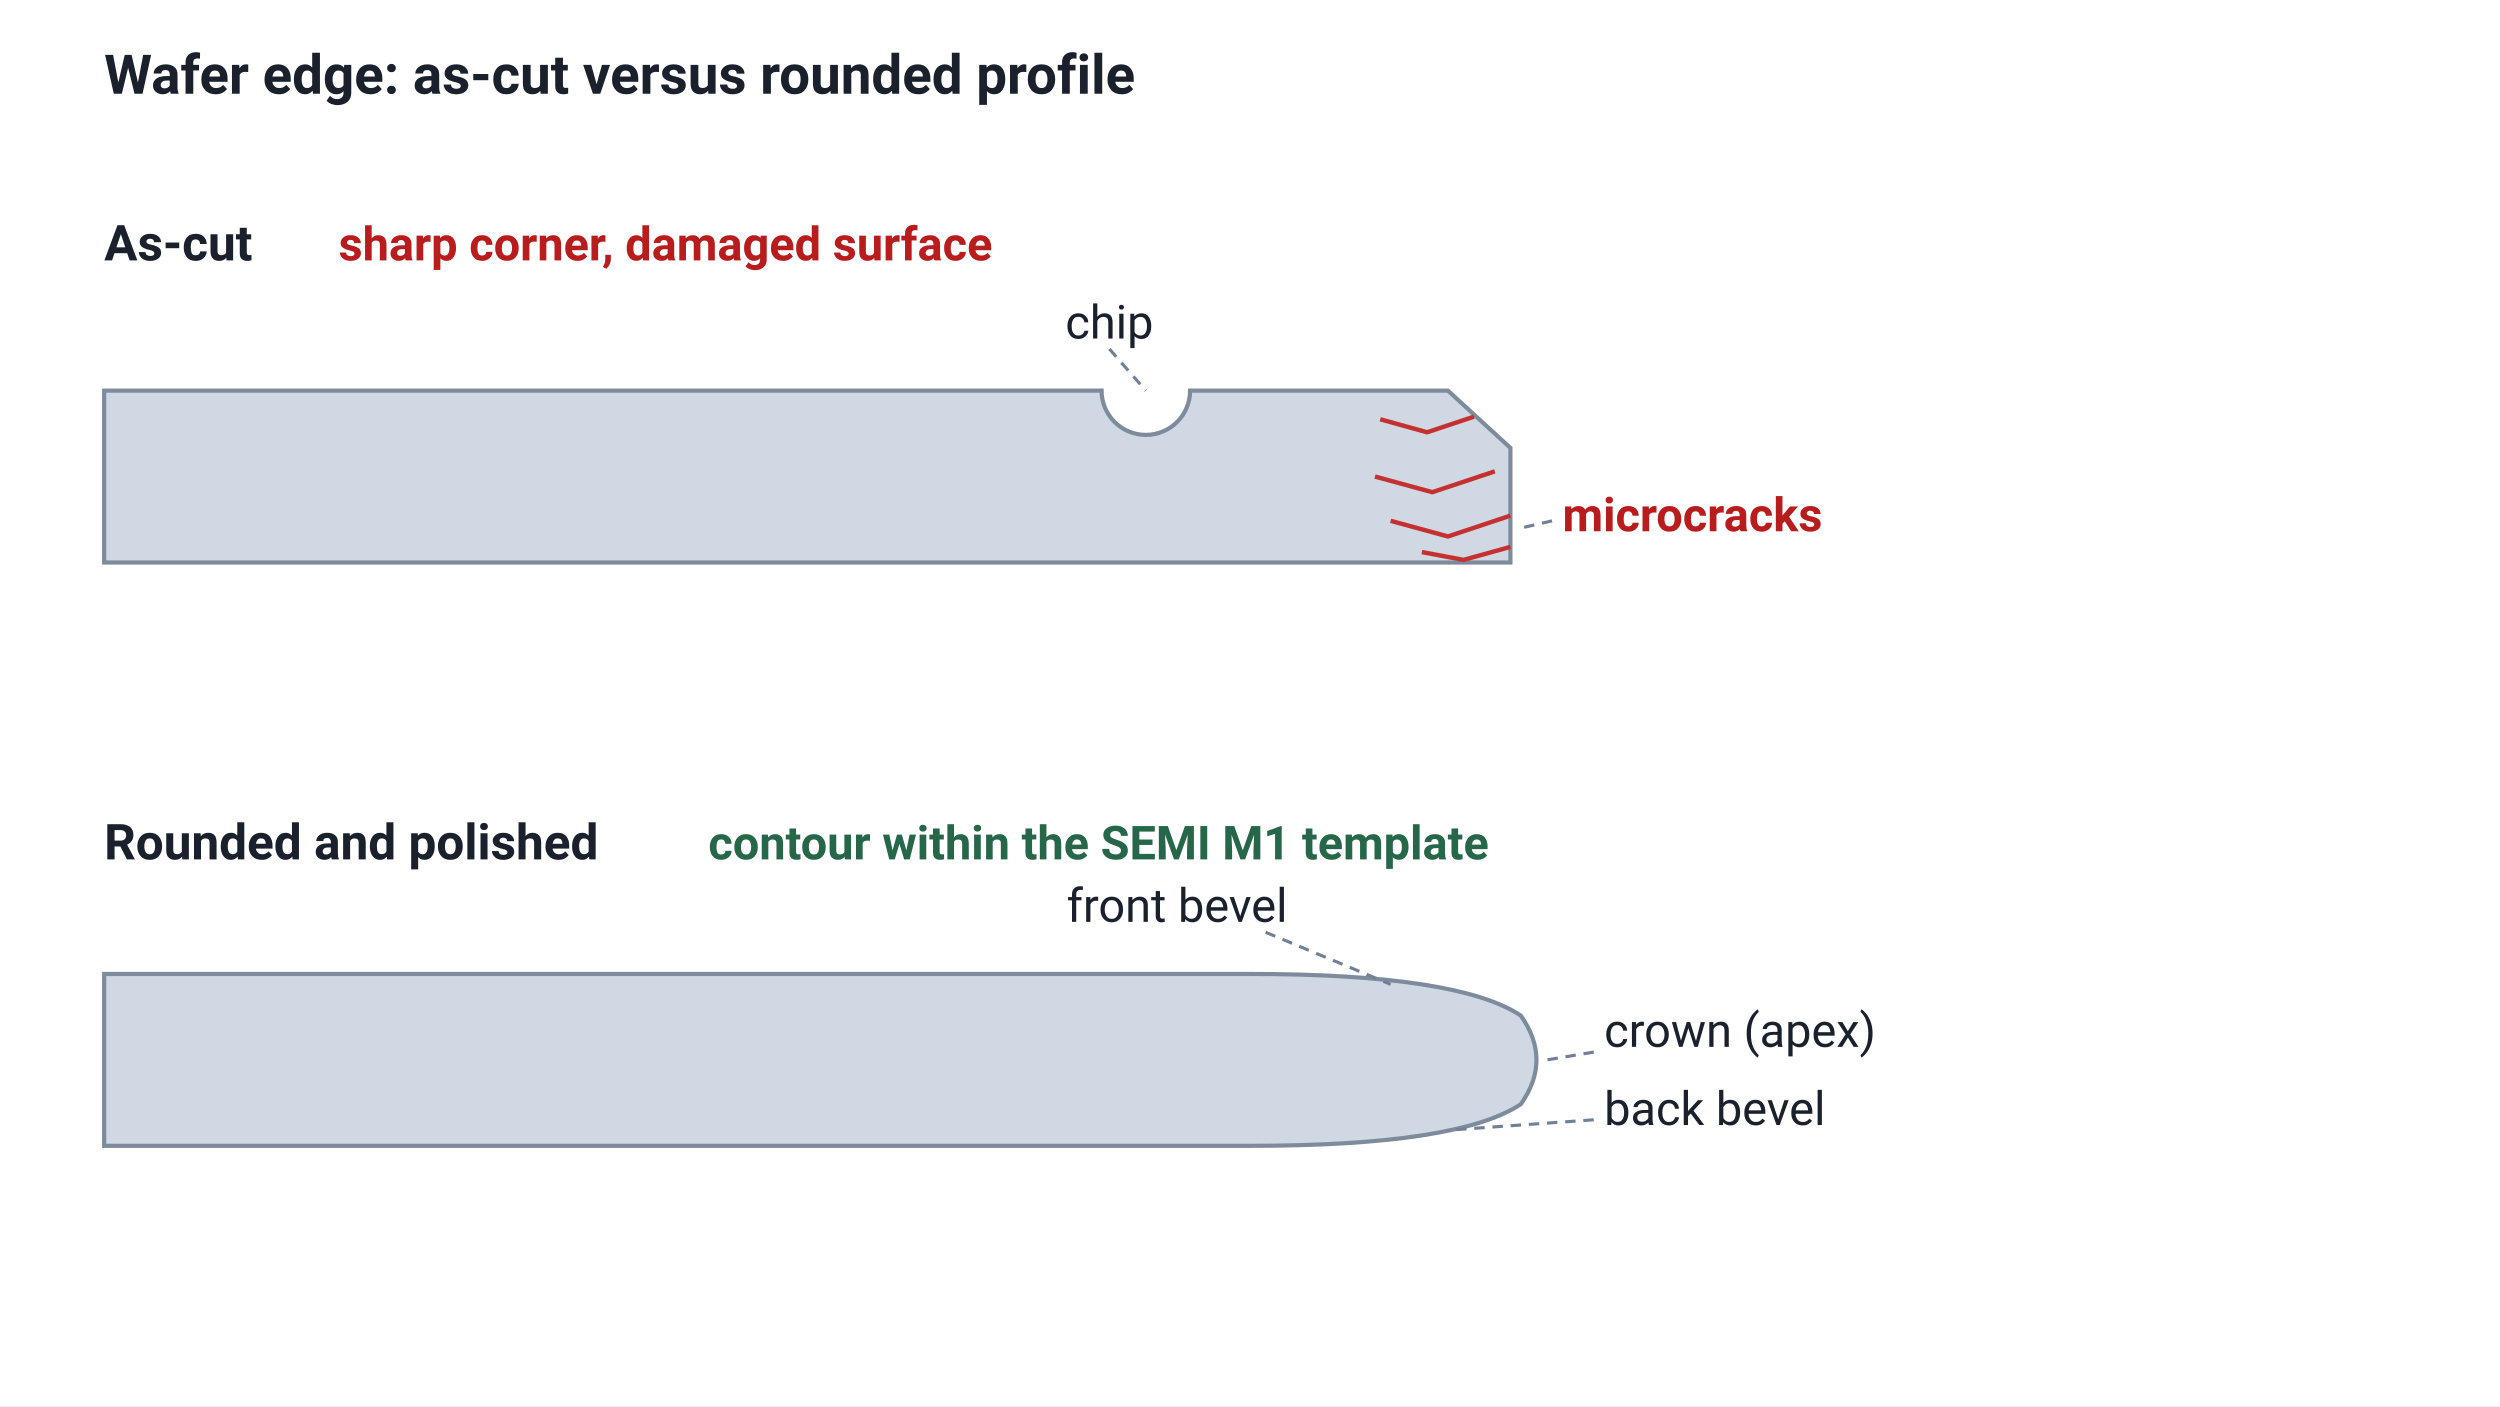
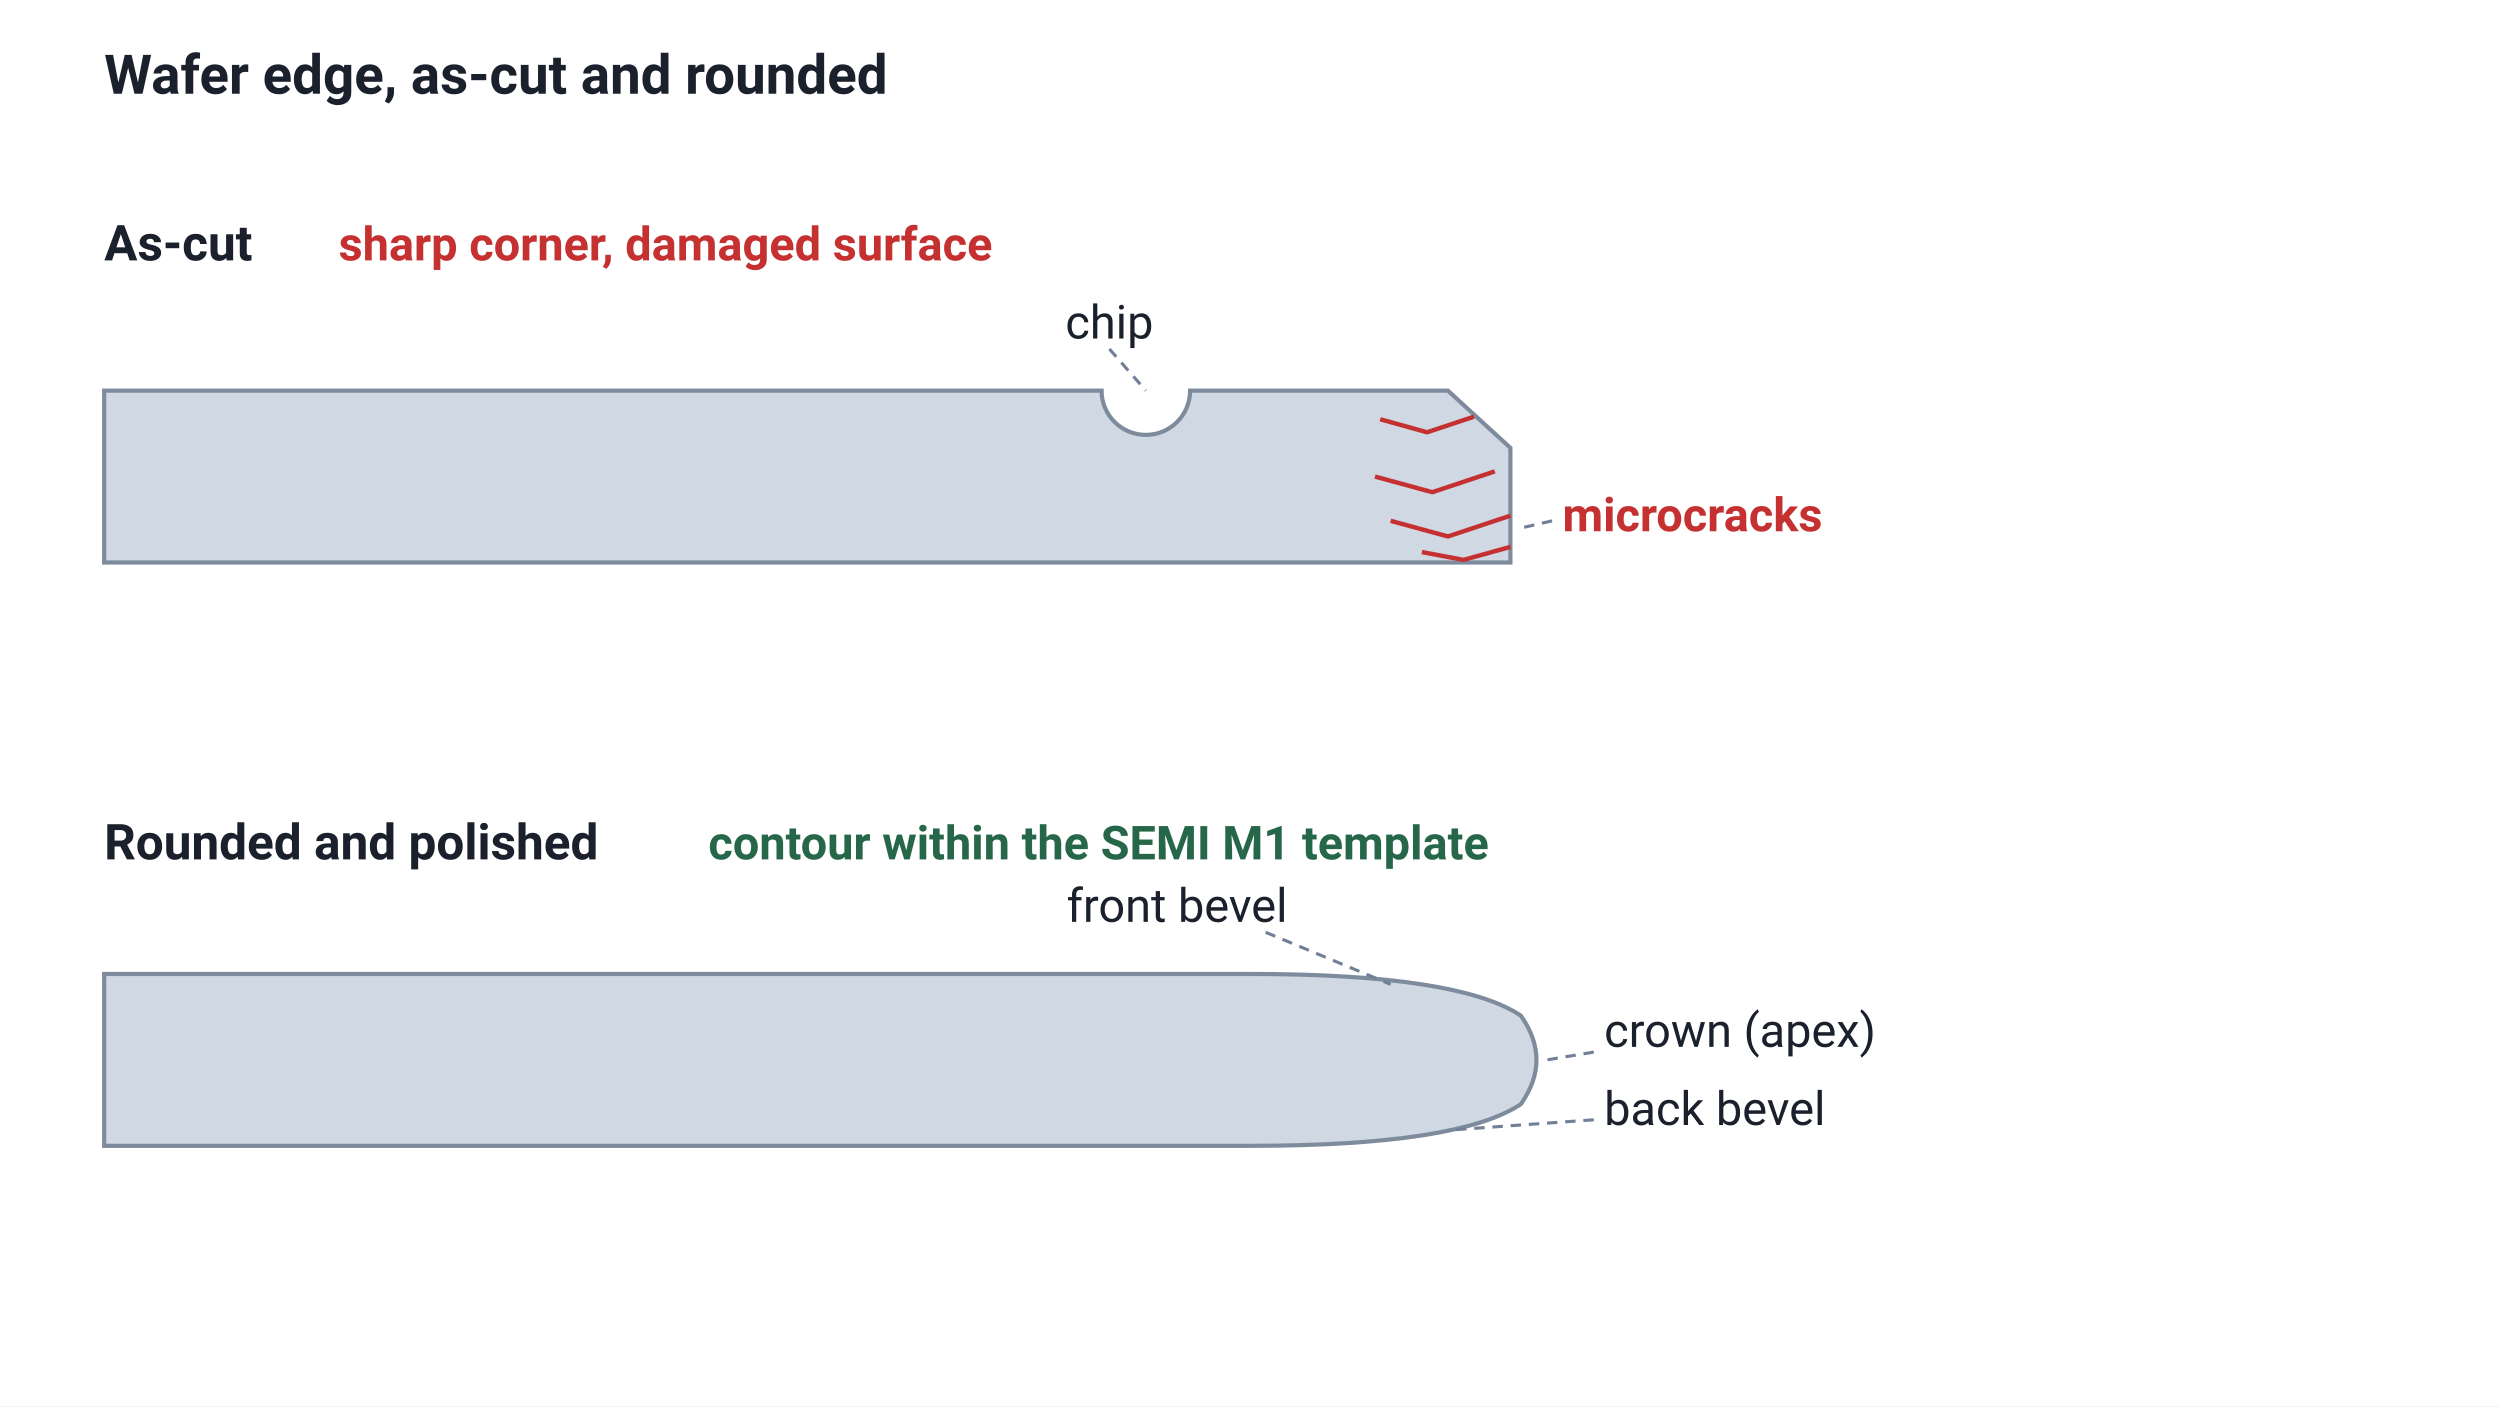
<svg xmlns="http://www.w3.org/2000/svg" width="960" height="540" viewBox="0 0 960 540" role="img">
  <rect width="960" height="540" fill="#ffffff" />
  <style>
    .h { font: 600 21px system-ui, -apple-system, "Segoe UI", Roboto, sans-serif; fill: #1a202c; }
    .t { font: 600 19px system-ui, -apple-system, "Segoe UI", Roboto, sans-serif; fill: #1a202c; }
    .l { font: 18px system-ui, -apple-system, "Segoe UI", Roboto, sans-serif; fill: #1a202c; }
    .s { font: 18px system-ui, -apple-system, "Segoe UI", Roboto, sans-serif; fill: #2d3748; }
    .sm { font: 16.5px system-ui, -apple-system, "Segoe UI", Roboto, sans-serif; fill: #3d4756; }
    .si { fill: #cfd8e3; stroke: #7d8b9c; stroke-width: 1.6; }
    .crack { fill: none; stroke: #c53030; stroke-width: 1.7; stroke-linejoin: round; }
    .lead { fill: none; stroke: #718096; stroke-width: 1.2; stroke-dasharray: 4 3; }
-     .bad { font: 600 18px system-ui, -apple-system, "Segoe UI", Roboto, sans-serif; fill: #b91c1c; }
+     .bad { font: 600 18px system-ui, -apple-system, "Segoe UI", Roboto, sans-serif; fill: #c53030; }
    .good { font: 600 18px system-ui, -apple-system, "Segoe UI", Roboto, sans-serif; fill: #276749; }
  </style>
-   <text class="h" x="40" y="36">Wafer edge: as-cut versus rounded profile</text>
+   <text class="h" x="40" y="36">Wafer edge, as-cut and rounded</text>
  <text class="t" x="40" y="100">As-cut</text>
  <text class="bad" x="130" y="100">sharp corner, damaged surface</text>
  <path class="si" d="M 40,150 L 423,150 A 17,17 0 0 0 457,150 L 556,150 L 580,172 L 580,216 L 40,216 Z" />
  <path class="crack" d="M 566,160 L 548,166 L 530,161" />
  <path class="crack" d="M 574,181 L 550,189 L 528,183" />
  <path class="crack" d="M 580,198 L 556,206 L 534,200" />
  <path class="crack" d="M 580,210 L 562,215 L 546,212" />
  <text class="l" x="426" y="130" text-anchor="middle">chip</text>
  <path class="lead" d="M 426,134 L 440,150" />
  <text class="bad" x="600" y="204">microcracks</text>
  <path class="lead" d="M 596,200 L 583,203" />
  <text class="t" x="40" y="330">Rounded and polished</text>
  <text class="good" x="272" y="330">contour within the SEMI M1 template</text>
  <path class="si" d="M 40,374 L 480,374 Q 560,374 584,390 Q 596,407 584,424 Q 560,440 480,440 L 40,440 Z" />
  <text class="l" x="452" y="354" text-anchor="middle">front bevel</text>
  <path class="lead" d="M 486,358 L 534,378" />
  <text class="l" x="616" y="402">crown (apex)</text>
  <path class="lead" d="M 612,404 L 594,407" />
  <text class="l" x="616" y="432">back bevel</text>
  <path class="lead" d="M 612,430 L 556,434" />
</svg>
